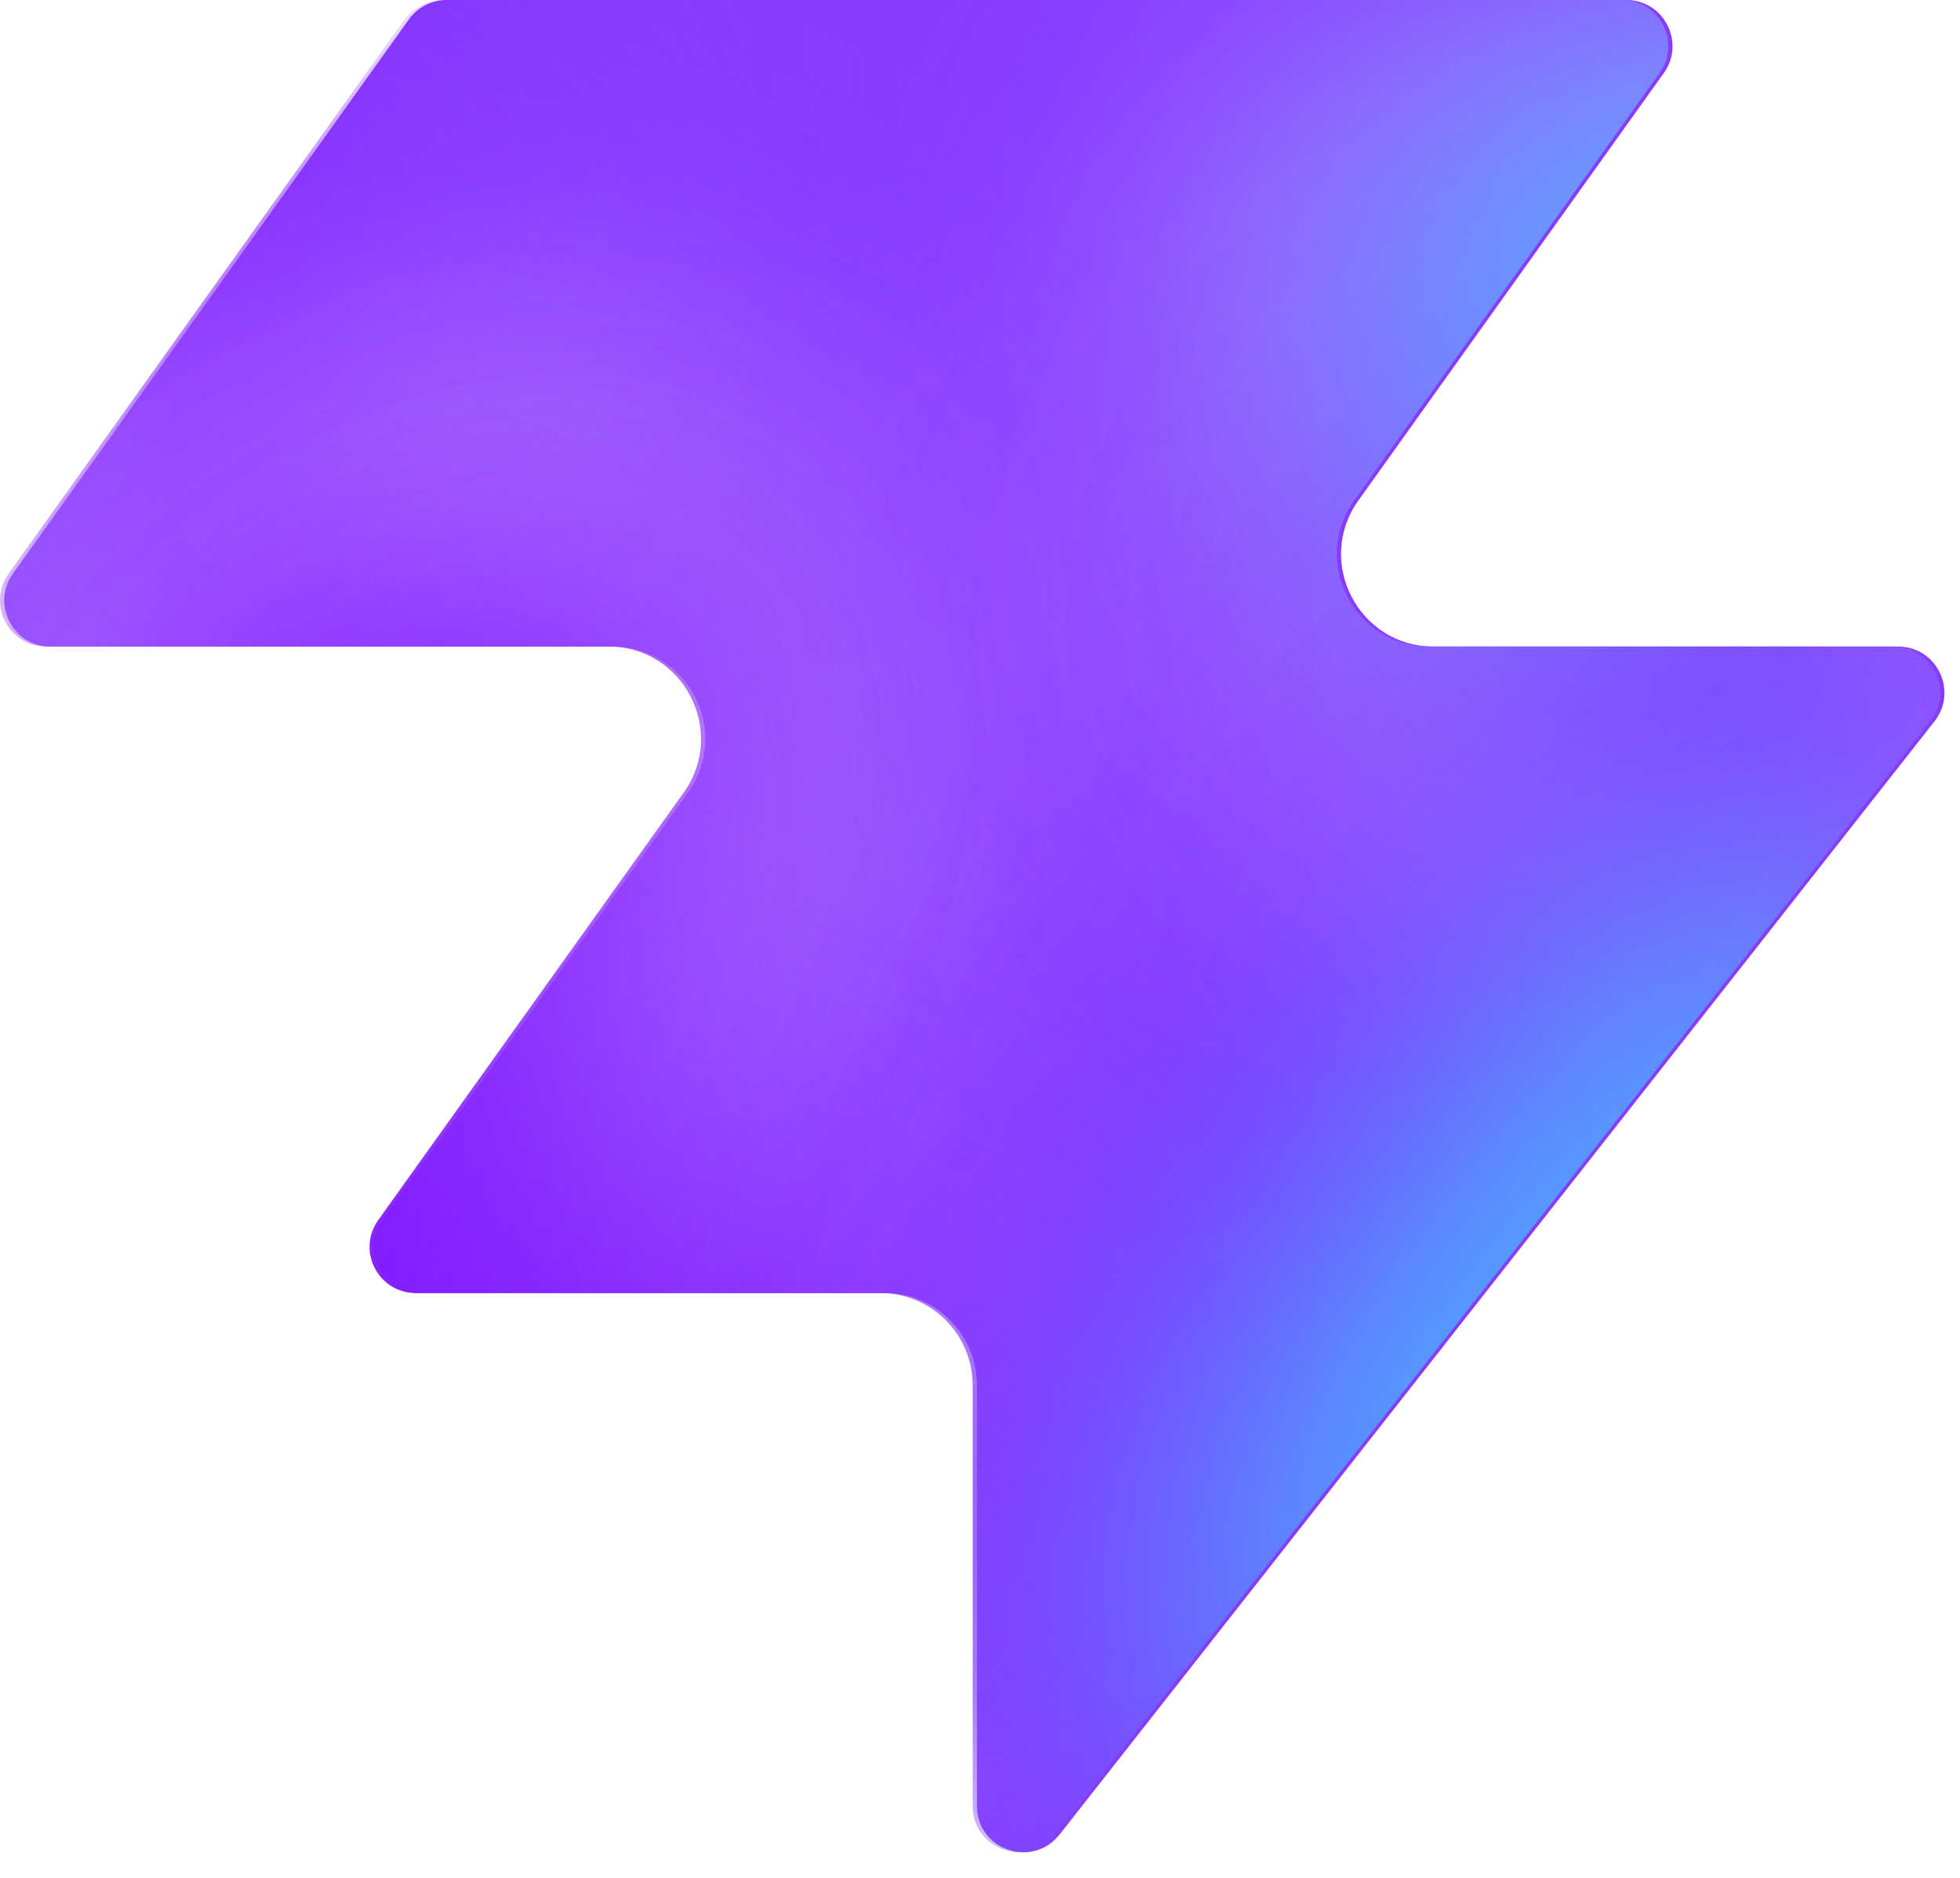
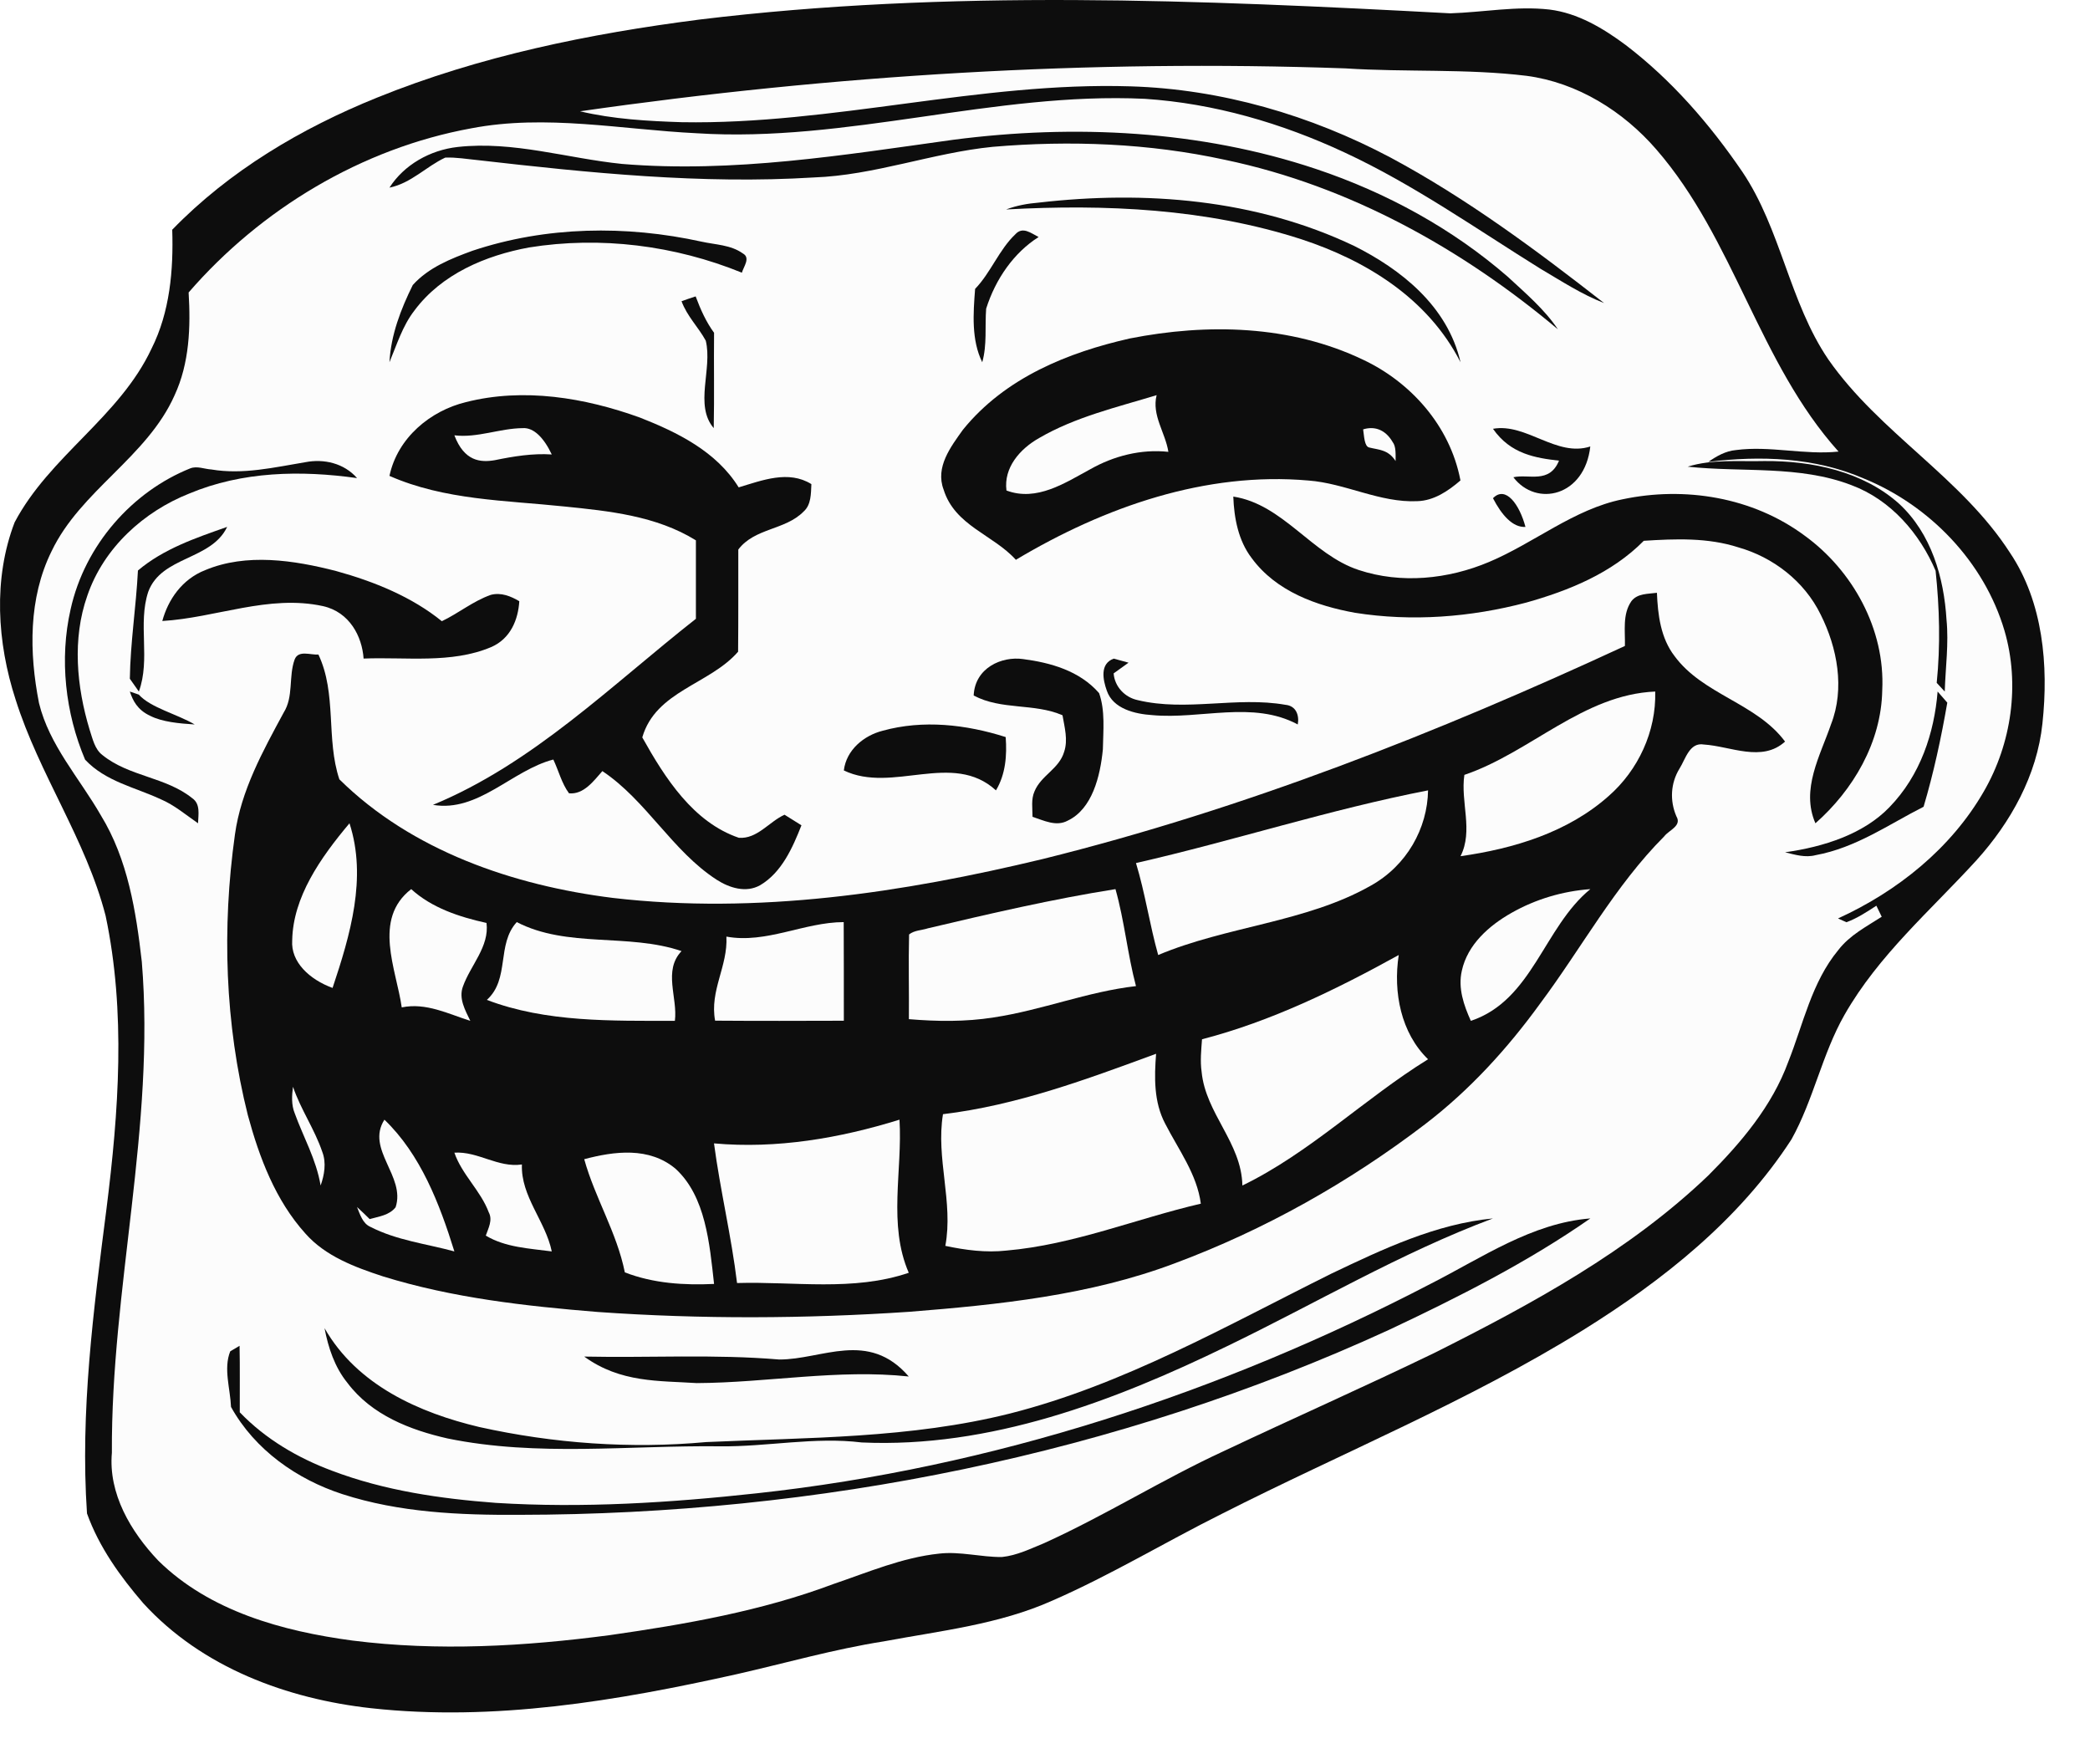
- <svg xmlns="http://www.w3.org/2000/svg" width="48" height="46" fill="none" viewBox="0 0 48 46">
-   <path fill="#863bff" d="M25.946 44.938c-.664.845-2.021.375-2.021-.698V33.937a2.26 2.26 0 0 0-2.262-2.262H10.287c-.92 0-1.456-1.04-.92-1.788l7.48-10.471c1.07-1.497 0-3.578-1.842-3.578H1.237c-.92 0-1.456-1.04-.92-1.788L10.013.474c.214-.297.556-.474.92-.474h28.894c.92 0 1.456 1.04.92 1.788l-7.48 10.471c-1.07 1.498 0 3.579 1.842 3.579h11.377c.943 0 1.473 1.088.89 1.83L25.947 44.94z" style="fill:#863bff;fill:color(display-p3 .525 .23 1);fill-opacity:1" />
-   <mask id="a" width="48" height="46" x="0" y="0" maskUnits="userSpaceOnUse" style="mask-type:alpha">
-     <path fill="#000" d="M25.842 44.938c-.664.844-2.021.375-2.021-.698V33.937a2.26 2.26 0 0 0-2.262-2.262H10.183c-.92 0-1.456-1.04-.92-1.788l7.48-10.471c1.07-1.498 0-3.579-1.842-3.579H1.133c-.92 0-1.456-1.04-.92-1.787L9.91.473c.214-.297.556-.474.92-.474h28.894c.92 0 1.456 1.04.92 1.788l-7.48 10.471c-1.07 1.498 0 3.578 1.842 3.578h11.377c.943 0 1.473 1.088.89 1.832L25.843 44.94z" style="fill:#000;fill-opacity:1" />
-   </mask>
-   <g mask="url(#a)">
-     <g filter="url(#b)">
-       <ellipse cx="5.508" cy="14.704" fill="#ede6ff" rx="5.508" ry="14.704" style="fill:#ede6ff;fill:color(display-p3 .927 .903 1);fill-opacity:1" transform="matrix(.00324 1 1 -.00324 -4.47 31.516)" />
-     </g>
-     <g filter="url(#c)">
-       <ellipse cx="10.399" cy="29.851" fill="#ede6ff" rx="10.399" ry="29.851" style="fill:#ede6ff;fill:color(display-p3 .927 .903 1);fill-opacity:1" transform="matrix(.00324 1 1 -.00324 -39.328 7.883)" />
-     </g>
-     <g filter="url(#d)">
-       <ellipse cx="5.508" cy="30.487" fill="#7e14ff" rx="5.508" ry="30.487" style="fill:#7e14ff;fill:color(display-p3 .492 .077 1);fill-opacity:1" transform="rotate(89.814 -25.913 -14.639)scale(1 -1)" />
-     </g>
-     <g filter="url(#e)">
-       <ellipse cx="5.508" cy="30.599" fill="#7e14ff" rx="5.508" ry="30.599" style="fill:#7e14ff;fill:color(display-p3 .492 .077 1);fill-opacity:1" transform="rotate(89.814 -32.644 -3.334)scale(1 -1)" />
-     </g>
-     <g filter="url(#f)">
-       <ellipse cx="5.508" cy="30.599" fill="#7e14ff" rx="5.508" ry="30.599" style="fill:#7e14ff;fill:color(display-p3 .492 .077 1);fill-opacity:1" transform="matrix(.00324 1 1 -.00324 -34.34 30.47)" />
-     </g>
-     <g filter="url(#g)">
-       <ellipse cx="14.072" cy="22.078" fill="#ede6ff" rx="14.072" ry="22.078" style="fill:#ede6ff;fill:color(display-p3 .927 .903 1);fill-opacity:1" transform="rotate(93.35 24.506 48.493)scale(-1 1)" />
-     </g>
-     <g filter="url(#h)">
-       <ellipse cx="3.47" cy="21.501" fill="#7e14ff" rx="3.47" ry="21.501" style="fill:#7e14ff;fill:color(display-p3 .492 .077 1);fill-opacity:1" transform="rotate(89.009 28.708 47.59)scale(-1 1)" />
-     </g>
-     <g filter="url(#i)">
-       <ellipse cx="3.47" cy="21.501" fill="#7e14ff" rx="3.47" ry="21.501" style="fill:#7e14ff;fill:color(display-p3 .492 .077 1);fill-opacity:1" transform="rotate(89.009 28.708 47.59)scale(-1 1)" />
-     </g>
-     <g filter="url(#j)">
-       <ellipse cx=".387" cy="8.972" fill="#7e14ff" rx="4.407" ry="29.108" style="fill:#7e14ff;fill:color(display-p3 .492 .077 1);fill-opacity:1" transform="rotate(39.51 .387 8.972)" />
-     </g>
-     <g filter="url(#k)">
-       <ellipse cx="47.523" cy="-6.092" fill="#7e14ff" rx="4.407" ry="29.108" style="fill:#7e14ff;fill:color(display-p3 .492 .077 1);fill-opacity:1" transform="rotate(37.892 47.523 -6.092)" />
-     </g>
-     <g filter="url(#l)">
-       <ellipse cx="41.412" cy="6.333" fill="#47bfff" rx="5.971" ry="9.665" style="fill:#47bfff;fill:color(display-p3 .28 .748 1);fill-opacity:1" transform="rotate(37.892 41.412 6.333)" />
-     </g>
-     <g filter="url(#m)">
-       <ellipse cx="-1.879" cy="38.332" fill="#7e14ff" rx="4.407" ry="29.108" style="fill:#7e14ff;fill:color(display-p3 .492 .077 1);fill-opacity:1" transform="rotate(37.892 -1.88 38.332)" />
-     </g>
-     <g filter="url(#n)">
-       <ellipse cx="-1.879" cy="38.332" fill="#7e14ff" rx="4.407" ry="29.108" style="fill:#7e14ff;fill:color(display-p3 .492 .077 1);fill-opacity:1" transform="rotate(37.892 -1.88 38.332)" />
-     </g>
-     <g filter="url(#o)">
-       <ellipse cx="35.651" cy="29.907" fill="#7e14ff" rx="4.407" ry="29.108" style="fill:#7e14ff;fill:color(display-p3 .492 .077 1);fill-opacity:1" transform="rotate(37.892 35.651 29.907)" />
-     </g>
-     <g filter="url(#p)">
-       <ellipse cx="38.418" cy="32.4" fill="#47bfff" rx="5.971" ry="15.297" style="fill:#47bfff;fill:color(display-p3 .28 .748 1);fill-opacity:1" transform="rotate(37.892 38.418 32.4)" />
-     </g>
-   </g>
-   <defs>
-     <filter id="b" width="60.045" height="41.654" x="-19.77" y="16.149" color-interpolation-filters="sRGB" filterUnits="userSpaceOnUse">
-       <feFlood flood-opacity="0" result="BackgroundImageFix" />
-       <feBlend in="SourceGraphic" in2="BackgroundImageFix" result="shape" />
-       <feGaussianBlur result="effect1_foregroundBlur_2002_17158" stdDeviation="7.659" />
-     </filter>
-     <filter id="c" width="90.34" height="51.437" x="-54.613" y="-7.533" color-interpolation-filters="sRGB" filterUnits="userSpaceOnUse">
-       <feFlood flood-opacity="0" result="BackgroundImageFix" />
-       <feBlend in="SourceGraphic" in2="BackgroundImageFix" result="shape" />
-       <feGaussianBlur result="effect1_foregroundBlur_2002_17158" stdDeviation="7.659" />
-     </filter>
-     <filter id="d" width="79.355" height="29.4" x="-49.64" y="2.03" color-interpolation-filters="sRGB" filterUnits="userSpaceOnUse">
-       <feFlood flood-opacity="0" result="BackgroundImageFix" />
-       <feBlend in="SourceGraphic" in2="BackgroundImageFix" result="shape" />
-       <feGaussianBlur result="effect1_foregroundBlur_2002_17158" stdDeviation="4.596" />
-     </filter>
-     <filter id="e" width="79.579" height="29.4" x="-45.045" y="20.029" color-interpolation-filters="sRGB" filterUnits="userSpaceOnUse">
-       <feFlood flood-opacity="0" result="BackgroundImageFix" />
-       <feBlend in="SourceGraphic" in2="BackgroundImageFix" result="shape" />
-       <feGaussianBlur result="effect1_foregroundBlur_2002_17158" stdDeviation="4.596" />
-     </filter>
-     <filter id="f" width="79.579" height="29.4" x="-43.513" y="21.178" color-interpolation-filters="sRGB" filterUnits="userSpaceOnUse">
-       <feFlood flood-opacity="0" result="BackgroundImageFix" />
-       <feBlend in="SourceGraphic" in2="BackgroundImageFix" result="shape" />
-       <feGaussianBlur result="effect1_foregroundBlur_2002_17158" stdDeviation="4.596" />
-     </filter>
-     <filter id="g" width="74.749" height="58.852" x="15.756" y="-17.901" color-interpolation-filters="sRGB" filterUnits="userSpaceOnUse">
-       <feFlood flood-opacity="0" result="BackgroundImageFix" />
-       <feBlend in="SourceGraphic" in2="BackgroundImageFix" result="shape" />
-       <feGaussianBlur result="effect1_foregroundBlur_2002_17158" stdDeviation="7.659" />
-     </filter>
-     <filter id="h" width="61.377" height="25.362" x="23.548" y="2.284" color-interpolation-filters="sRGB" filterUnits="userSpaceOnUse">
-       <feFlood flood-opacity="0" result="BackgroundImageFix" />
-       <feBlend in="SourceGraphic" in2="BackgroundImageFix" result="shape" />
-       <feGaussianBlur result="effect1_foregroundBlur_2002_17158" stdDeviation="4.596" />
-     </filter>
-     <filter id="i" width="61.377" height="25.362" x="23.548" y="2.284" color-interpolation-filters="sRGB" filterUnits="userSpaceOnUse">
-       <feFlood flood-opacity="0" result="BackgroundImageFix" />
-       <feBlend in="SourceGraphic" in2="BackgroundImageFix" result="shape" />
-       <feGaussianBlur result="effect1_foregroundBlur_2002_17158" stdDeviation="4.596" />
-     </filter>
-     <filter id="j" width="56.045" height="63.649" x="-27.636" y="-22.853" color-interpolation-filters="sRGB" filterUnits="userSpaceOnUse">
-       <feFlood flood-opacity="0" result="BackgroundImageFix" />
-       <feBlend in="SourceGraphic" in2="BackgroundImageFix" result="shape" />
-       <feGaussianBlur result="effect1_foregroundBlur_2002_17158" stdDeviation="4.596" />
-     </filter>
-     <filter id="k" width="54.814" height="64.646" x="20.116" y="-38.415" color-interpolation-filters="sRGB" filterUnits="userSpaceOnUse">
-       <feFlood flood-opacity="0" result="BackgroundImageFix" />
-       <feBlend in="SourceGraphic" in2="BackgroundImageFix" result="shape" />
-       <feGaussianBlur result="effect1_foregroundBlur_2002_17158" stdDeviation="4.596" />
-     </filter>
-     <filter id="l" width="33.541" height="35.313" x="24.641" y="-11.323" color-interpolation-filters="sRGB" filterUnits="userSpaceOnUse">
-       <feFlood flood-opacity="0" result="BackgroundImageFix" />
-       <feBlend in="SourceGraphic" in2="BackgroundImageFix" result="shape" />
-       <feGaussianBlur result="effect1_foregroundBlur_2002_17158" stdDeviation="4.596" />
-     </filter>
-     <filter id="m" width="54.814" height="64.646" x="-29.286" y="6.009" color-interpolation-filters="sRGB" filterUnits="userSpaceOnUse">
-       <feFlood flood-opacity="0" result="BackgroundImageFix" />
-       <feBlend in="SourceGraphic" in2="BackgroundImageFix" result="shape" />
-       <feGaussianBlur result="effect1_foregroundBlur_2002_17158" stdDeviation="4.596" />
-     </filter>
-     <filter id="n" width="54.814" height="64.646" x="-29.286" y="6.009" color-interpolation-filters="sRGB" filterUnits="userSpaceOnUse">
-       <feFlood flood-opacity="0" result="BackgroundImageFix" />
-       <feBlend in="SourceGraphic" in2="BackgroundImageFix" result="shape" />
-       <feGaussianBlur result="effect1_foregroundBlur_2002_17158" stdDeviation="4.596" />
-     </filter>
-     <filter id="o" width="54.814" height="64.646" x="8.244" y="-2.416" color-interpolation-filters="sRGB" filterUnits="userSpaceOnUse">
-       <feFlood flood-opacity="0" result="BackgroundImageFix" />
-       <feBlend in="SourceGraphic" in2="BackgroundImageFix" result="shape" />
-       <feGaussianBlur result="effect1_foregroundBlur_2002_17158" stdDeviation="4.596" />
-     </filter>
-     <filter id="p" width="39.409" height="43.623" x="18.713" y="10.588" color-interpolation-filters="sRGB" filterUnits="userSpaceOnUse">
-       <feFlood flood-opacity="0" result="BackgroundImageFix" />
-       <feBlend in="SourceGraphic" in2="BackgroundImageFix" result="shape" />
-       <feGaussianBlur result="effect1_foregroundBlur_2002_17158" stdDeviation="4.596" />
-     </filter>
-   </defs>
+ <svg xmlns="http://www.w3.org/2000/svg" width="32" height="27" viewBox="0 0 32 27" fill="none">
+   <path d="M10.705 0.3C14.523 -0.165 18.376 -0.001 22.205 0.204C22.711 0.188 23.216 0.089 23.722 0.146C24.156 0.199 24.544 0.431 24.892 0.69C25.592 1.224 26.179 1.9 26.678 2.632C27.269 3.51 27.397 4.624 27.992 5.501C28.778 6.629 30.031 7.306 30.778 8.468C31.282 9.221 31.367 10.188 31.272 11.075C31.189 11.872 30.784 12.593 30.262 13.171C29.564 13.936 28.762 14.623 28.241 15.538C27.898 16.14 27.766 16.841 27.429 17.445C26.628 18.681 25.458 19.605 24.236 20.366C22.47 21.461 20.547 22.244 18.703 23.18C17.836 23.613 17.004 24.117 16.116 24.505C15.297 24.872 14.4 24.968 13.529 25.131C12.771 25.25 12.032 25.462 11.284 25.632C9.451 26.041 7.563 26.36 5.684 26.154C4.4 26.012 3.094 25.534 2.193 24.546C1.842 24.139 1.516 23.686 1.332 23.172C1.226 21.612 1.432 20.054 1.63 18.51C1.817 17.024 1.929 15.498 1.617 14.021C1.315 12.851 0.599 11.855 0.238 10.708C-0.044 9.839 -0.107 8.86 0.224 7.997C0.762 6.979 1.829 6.387 2.321 5.336C2.601 4.777 2.657 4.136 2.637 3.517C3.516 2.611 4.616 1.963 5.767 1.497C7.347 0.856 9.025 0.516 10.705 0.3Z" fill="#0D0D0D" />
+   <path d="M8.881 1.704C12.758 1.147 16.686 0.908 20.601 1.047C21.524 1.107 22.453 1.049 23.374 1.161C24.152 1.264 24.855 1.704 25.36 2.288C26.557 3.666 26.927 5.554 28.15 6.914C27.625 6.969 27.1 6.821 26.577 6.891C26.421 6.905 26.282 6.984 26.156 7.072C26.951 6.973 27.784 7.002 28.529 7.323C29.547 7.736 30.381 8.605 30.691 9.657C30.93 10.476 30.8 11.383 30.373 12.12C29.872 12.989 29.052 13.647 28.142 14.062C28.184 14.082 28.227 14.1 28.271 14.12C28.436 14.059 28.583 13.962 28.729 13.867C28.75 13.909 28.791 13.994 28.811 14.036C28.577 14.187 28.32 14.319 28.147 14.545C27.738 15.038 27.61 15.68 27.379 16.26C27.132 16.934 26.659 17.494 26.156 17.997C24.945 19.156 23.453 19.966 21.962 20.714C20.895 21.23 19.811 21.71 18.74 22.216C17.801 22.649 16.926 23.201 15.984 23.628C15.775 23.713 15.568 23.816 15.34 23.839C15.019 23.842 14.701 23.75 14.379 23.787C13.815 23.846 13.29 24.073 12.759 24.253C11.659 24.666 10.496 24.869 9.337 25.035C8.032 25.207 6.706 25.284 5.396 25.118C4.327 24.975 3.209 24.669 2.423 23.894C2.004 23.453 1.657 22.87 1.713 22.243C1.699 19.726 2.38 17.244 2.171 14.723C2.083 13.953 1.957 13.156 1.544 12.483C1.219 11.916 0.754 11.411 0.597 10.764C0.446 9.995 0.434 9.16 0.789 8.441C1.234 7.509 2.252 7 2.673 6.052C2.901 5.56 2.92 5.008 2.888 4.478C3.993 3.202 5.537 2.271 7.214 1.965C8.358 1.745 9.517 1.984 10.665 2.04C12.973 2.188 15.222 1.404 17.529 1.513C18.59 1.583 19.626 1.886 20.586 2.334C21.645 2.826 22.601 3.502 23.588 4.116C23.905 4.302 24.215 4.506 24.56 4.64C23.523 3.83 22.457 3.038 21.292 2.413C20.068 1.764 18.701 1.364 17.309 1.322C15.003 1.25 12.746 1.911 10.44 1.871C9.918 1.854 9.391 1.825 8.881 1.704Z" fill="#FCFCFC" />
+   <path d="M14.596 2.14C16.448 1.899 18.378 1.994 20.149 2.587C21.231 2.949 22.242 3.504 23.085 4.237C23.358 4.49 23.647 4.735 23.853 5.042C22.402 3.823 20.675 2.848 18.757 2.447C17.594 2.193 16.388 2.147 15.2 2.248C14.274 2.34 13.394 2.684 12.459 2.717C10.741 2.823 9.023 2.647 7.319 2.452C7.152 2.436 6.985 2.406 6.817 2.413C6.522 2.551 6.297 2.804 5.963 2.873C6.185 2.525 6.583 2.297 7.01 2.25C7.861 2.156 8.687 2.425 9.525 2.51C11.226 2.651 12.919 2.373 14.596 2.14Z" fill="#0D0D0D" />
+   <path d="M15.905 3.102C17.529 2.915 19.225 3.046 20.737 3.767C21.438 4.119 22.162 4.677 22.362 5.546C21.856 4.553 20.892 3.982 19.934 3.666C18.47 3.191 16.919 3.124 15.405 3.207C15.566 3.146 15.735 3.116 15.905 3.102Z" fill="#0D0D0D" />
+   <path d="M7.235 3.839C8.361 3.463 9.587 3.446 10.742 3.7C10.953 3.747 11.189 3.748 11.373 3.88C11.496 3.947 11.384 4.084 11.359 4.175C10.33 3.756 9.193 3.613 8.099 3.789C7.438 3.911 6.761 4.194 6.344 4.756C6.163 4.99 6.076 5.276 5.963 5.546C5.985 5.127 6.137 4.734 6.32 4.364C6.56 4.096 6.906 3.959 7.235 3.839Z" fill="#0D0D0D" />
+   <path d="M15.546 3.587C15.659 3.462 15.787 3.571 15.902 3.629C15.525 3.868 15.244 4.268 15.099 4.726C15.078 4.999 15.115 5.28 15.039 5.546C14.871 5.205 14.901 4.797 14.93 4.423C15.169 4.176 15.297 3.822 15.546 3.587Z" fill="#0D0D0D" />
+   <path d="M10.435 4.612C10.507 4.586 10.578 4.561 10.651 4.538C10.726 4.739 10.813 4.932 10.933 5.095C10.928 5.582 10.938 6.068 10.928 6.555C10.627 6.204 10.912 5.649 10.806 5.216C10.691 5.005 10.523 4.848 10.435 4.612Z" fill="#0D0D0D" />
+   <path d="M17.299 5.182C18.483 4.949 19.756 4.974 20.873 5.509C21.586 5.845 22.2 6.508 22.361 7.356C22.171 7.52 21.952 7.666 21.702 7.673C21.129 7.701 20.599 7.399 20.033 7.357C18.465 7.219 16.916 7.757 15.554 8.571C15.207 8.186 14.62 8.05 14.448 7.497C14.316 7.151 14.56 6.837 14.743 6.58C15.392 5.778 16.361 5.394 17.299 5.182Z" fill="#0D0D0D" />
+   <path d="M15.913 6.705C16.464 6.384 17.099 6.236 17.709 6.05C17.632 6.36 17.843 6.623 17.889 6.918C17.47 6.873 17.052 6.981 16.694 7.184C16.308 7.392 15.875 7.684 15.41 7.51C15.365 7.161 15.615 6.872 15.913 6.705Z" fill="#FCFCFC" />
+   <path d="M7.133 6.157C8.017 5.932 8.953 6.088 9.8 6.394C10.372 6.619 10.969 6.912 11.31 7.462C11.668 7.355 12.072 7.194 12.423 7.412C12.416 7.557 12.421 7.729 12.304 7.832C12.023 8.119 11.555 8.081 11.304 8.414C11.303 8.935 11.306 9.456 11.301 9.978C10.865 10.48 10.04 10.578 9.834 11.29C10.183 11.915 10.615 12.589 11.312 12.827C11.593 12.849 11.774 12.582 12.012 12.474C12.098 12.527 12.185 12.581 12.271 12.636C12.134 12.984 11.967 13.359 11.639 13.553C11.423 13.675 11.169 13.595 10.974 13.47C10.293 13.03 9.897 12.256 9.223 11.806C9.088 11.959 8.936 12.168 8.712 12.146C8.599 11.993 8.554 11.801 8.472 11.629C7.84 11.792 7.324 12.441 6.629 12.323C8.161 11.69 9.361 10.491 10.655 9.474C10.655 9.074 10.655 8.674 10.655 8.273C10.048 7.897 9.326 7.824 8.635 7.754C7.738 7.66 6.806 7.658 5.963 7.286C6.087 6.702 6.589 6.289 7.133 6.157Z" fill="#0D0D0D" />
+   <path d="M20.871 6.574C21.028 6.525 21.203 6.562 21.323 6.768C21.376 6.835 21.368 6.958 21.368 7.059C21.255 6.881 21.107 6.888 20.967 6.852C20.889 6.839 20.887 6.679 20.871 6.574Z" fill="#FCFCFC" />
+   <path d="M6.957 6.665C7.307 6.708 7.653 6.558 8.003 6.555C8.172 6.543 8.328 6.704 8.448 6.958C8.155 6.939 7.865 6.986 7.574 7.046C7.357 7.083 7.108 7.064 6.957 6.665Z" fill="#FCFCFC" />
+   <path d="M22.859 6.565C23.372 6.474 23.831 7.004 24.349 6.836C24.264 7.6 23.524 7.77 23.171 7.307C23.406 7.253 23.722 7.413 23.87 7.053C23.515 7.012 23.129 6.954 22.859 6.565Z" fill="#0D0D0D" />
+   <path d="M3.237 7.188C3.72 7.27 4.202 7.155 4.678 7.076C4.959 7.022 5.267 7.091 5.467 7.32C4.607 7.199 3.711 7.215 2.894 7.558C2.212 7.829 1.59 8.377 1.336 9.123C1.104 9.781 1.173 10.515 1.372 11.172C1.418 11.31 1.45 11.472 1.569 11.561C1.978 11.892 2.539 11.894 2.946 12.223C3.07 12.31 3.037 12.47 3.032 12.605C2.845 12.476 2.669 12.325 2.461 12.237C2.069 12.054 1.616 11.966 1.303 11.631C1.001 10.919 0.907 10.092 1.081 9.329C1.3 8.339 2.031 7.524 2.913 7.171C3.018 7.13 3.13 7.182 3.237 7.188Z" fill="#0D0D0D" />
+   <path d="M25.84 7.145C26.218 7.027 26.621 7.069 27.012 7.059C27.743 7.053 28.522 7.217 29.074 7.71C29.571 8.167 29.764 8.844 29.803 9.488C29.839 9.855 29.787 10.222 29.776 10.588C29.735 10.543 29.694 10.499 29.653 10.455C29.711 9.884 29.696 9.308 29.636 8.739C29.395 8.172 28.953 7.654 28.35 7.429C27.552 7.12 26.676 7.235 25.84 7.145Z" fill="#0D0D0D" />
+   <path d="M22.859 7.628C23.053 7.428 23.266 7.726 23.356 8.067C23.163 8.08 22.992 7.886 22.859 7.628Z" fill="#0D0D0D" />
+   <path d="M24.841 7.645C25.792 7.443 26.836 7.609 27.635 8.204C28.361 8.732 28.866 9.629 28.819 10.568C28.805 11.37 28.37 12.099 27.796 12.605C27.569 12.085 27.87 11.57 28.035 11.089C28.249 10.541 28.131 9.917 27.876 9.409C27.625 8.895 27.145 8.531 26.618 8.381C26.149 8.229 25.652 8.249 25.168 8.28C24.676 8.778 24.019 9.043 23.368 9.226C22.515 9.451 21.618 9.52 20.746 9.382C20.16 9.276 19.539 9.056 19.164 8.544C18.961 8.279 18.895 7.935 18.883 7.603C19.645 7.72 20.088 8.492 20.803 8.727C21.452 8.942 22.172 8.869 22.799 8.604C23.492 8.312 24.096 7.797 24.841 7.645Z" fill="#0D0D0D" />
+   <path d="M2.112 8.735C2.503 8.403 3 8.235 3.478 8.067C3.232 8.581 2.474 8.512 2.27 9.06C2.107 9.553 2.307 10.093 2.126 10.588C2.08 10.522 2.035 10.457 1.988 10.392C1.996 9.837 2.084 9.288 2.112 8.735Z" fill="#0D0D0D" />
+   <path d="M3.142 8.729C3.772 8.465 4.502 8.577 5.147 8.743C5.735 8.905 6.309 9.141 6.765 9.511C7.022 9.389 7.24 9.205 7.514 9.108C7.673 9.066 7.822 9.129 7.951 9.205C7.934 9.482 7.82 9.78 7.516 9.909C6.91 10.164 6.216 10.057 5.567 10.083C5.544 9.745 5.353 9.371 4.945 9.28C4.114 9.099 3.307 9.459 2.485 9.508C2.573 9.185 2.783 8.87 3.142 8.729Z" fill="#0D0D0D" />
+   <path d="M24.978 9.205C25.07 9.083 25.233 9.095 25.369 9.076C25.383 9.412 25.426 9.769 25.639 10.045C26.073 10.636 26.894 10.765 27.331 11.354C26.977 11.676 26.498 11.425 26.088 11.399C25.868 11.361 25.807 11.622 25.716 11.766C25.578 11.99 25.564 12.258 25.667 12.498C25.755 12.646 25.552 12.71 25.481 12.805C24.725 13.563 24.216 14.515 23.581 15.365C23.081 16.055 22.5 16.692 21.82 17.212C20.655 18.102 19.36 18.831 17.982 19.344C16.683 19.833 15.289 19.976 13.914 20.085C12.329 20.191 10.736 20.199 9.15 20.087C8.043 19.997 6.929 19.872 5.866 19.543C5.433 19.401 4.982 19.234 4.675 18.885C4.217 18.377 3.971 17.724 3.795 17.075C3.443 15.675 3.397 14.204 3.597 12.778C3.69 12.104 4.024 11.501 4.343 10.911C4.498 10.665 4.416 10.36 4.511 10.098C4.568 9.947 4.756 10.032 4.875 10.021C5.16 10.622 4.989 11.314 5.196 11.932C6.305 13.026 7.859 13.558 9.386 13.748C11.594 14.005 13.822 13.668 15.966 13.152C19.046 12.388 22.008 11.22 24.879 9.89C24.885 9.662 24.839 9.405 24.978 9.205Z" fill="#0D0D0D" />
+   <path d="M14.908 10.649C14.927 10.225 15.337 10.044 15.665 10.091C16.078 10.145 16.528 10.267 16.828 10.612C16.924 10.881 16.891 11.188 16.886 11.473C16.846 11.887 16.722 12.386 16.349 12.564C16.172 12.661 15.982 12.562 15.809 12.506C15.809 12.377 15.785 12.238 15.839 12.117C15.94 11.87 16.215 11.775 16.293 11.511C16.355 11.328 16.299 11.135 16.268 10.951C15.83 10.762 15.336 10.876 14.908 10.649Z" fill="#0D0D0D" />
+   <path d="M16.947 10.576C16.887 10.409 16.836 10.161 17.053 10.084C17.11 10.1 17.223 10.13 17.279 10.146C17.203 10.201 17.127 10.255 17.051 10.31C17.066 10.511 17.22 10.678 17.422 10.72C18.164 10.898 18.936 10.66 19.681 10.791C19.844 10.806 19.896 10.951 19.87 11.092C19.183 10.722 18.381 11.017 17.644 10.949C17.378 10.932 17.042 10.853 16.947 10.576Z" fill="#0D0D0D" />
+   <path d="M1.988 10.588C2.022 10.6 2.091 10.623 2.125 10.635C2.308 10.837 2.709 10.932 2.981 11.092C2.741 11.077 2.483 11.053 2.3 10.96C2.1 10.867 2.033 10.722 1.988 10.588Z" fill="#0D0D0D" />
+   <path d="M22.421 11.864C23.43 11.522 24.238 10.635 25.343 10.588C25.36 11.198 25.082 11.792 24.631 12.187C24.003 12.746 23.174 12.994 22.362 13.109C22.561 12.716 22.359 12.279 22.421 11.864Z" fill="#FCFCFC" />
+   <path d="M29.667 10.588C29.717 10.645 29.766 10.702 29.815 10.758C29.722 11.294 29.608 11.827 29.452 12.352C28.918 12.622 28.42 12.979 27.799 13.093C27.64 13.135 27.483 13.086 27.331 13.049C27.927 12.966 28.533 12.769 28.927 12.361C29.407 11.867 29.615 11.219 29.667 10.588Z" fill="#0D0D0D" />
+   <path d="M13.515 11.188C14.133 11.017 14.793 11.092 15.398 11.285C15.419 11.566 15.397 11.855 15.249 12.101C14.584 11.492 13.665 12.155 12.92 11.796C12.958 11.481 13.227 11.261 13.515 11.188Z" fill="#0D0D0D" />
+   <path d="M17.393 13.214C18.892 12.872 20.351 12.395 21.865 12.101C21.856 12.68 21.541 13.256 20.979 13.565C19.992 14.122 18.779 14.181 17.733 14.622C17.602 14.156 17.534 13.678 17.393 13.214Z" fill="#FCFCFC" />
+   <path d="M4.474 14.397C4.486 13.737 4.904 13.136 5.351 12.605C5.622 13.44 5.363 14.314 5.092 15.126C4.739 14.997 4.45 14.729 4.474 14.397Z" fill="#FCFCFC" />
+   <path d="M23.142 13.977C23.511 13.767 23.927 13.644 24.35 13.613C23.636 14.195 23.465 15.315 22.52 15.63C22.412 15.391 22.321 15.128 22.382 14.863C22.469 14.462 22.799 14.171 23.142 13.977Z" fill="#FCFCFC" />
+   <path d="M6.151 15.424C6.068 14.839 5.702 14.074 6.296 13.613C6.608 13.898 7.027 14.038 7.449 14.131C7.495 14.493 7.204 14.778 7.088 15.104C7.02 15.287 7.122 15.466 7.201 15.63C6.862 15.523 6.523 15.347 6.151 15.424Z" fill="#FCFCFC" />
+   <path d="M14.208 14.213C15.159 13.988 16.113 13.766 17.079 13.613C17.217 14.101 17.263 14.609 17.393 15.098C16.651 15.182 15.948 15.468 15.211 15.578C14.782 15.646 14.347 15.64 13.916 15.604C13.92 15.171 13.908 14.739 13.919 14.307C14 14.242 14.113 14.244 14.208 14.213Z" fill="#FCFCFC" />
+   <path d="M7.454 15.309C7.81 14.989 7.599 14.46 7.912 14.118C8.688 14.519 9.62 14.284 10.435 14.562C10.149 14.863 10.379 15.275 10.333 15.63C9.368 15.628 8.364 15.656 7.454 15.309Z" fill="#FCFCFC" />
+   <path d="M11.122 14.34C11.731 14.452 12.313 14.119 12.918 14.118C12.921 14.621 12.919 15.125 12.92 15.628C12.263 15.63 11.606 15.632 10.949 15.627C10.863 15.166 11.146 14.794 11.122 14.34Z" fill="#FCFCFC" />
+   <path d="M18.404 15.912C19.46 15.638 20.454 15.153 21.416 14.622C21.328 15.195 21.451 15.817 21.865 16.218C20.892 16.82 20.052 17.652 19.022 18.151C19.01 17.496 18.459 17.049 18.398 16.41C18.374 16.244 18.392 16.078 18.404 15.912Z" fill="#FCFCFC" />
+   <path d="M14.438 17.059C15.572 16.923 16.642 16.523 17.701 16.134C17.673 16.494 17.665 16.873 17.84 17.204C18.044 17.603 18.327 17.977 18.386 18.429C17.392 18.66 16.437 19.058 15.409 19.147C15.096 19.182 14.78 19.14 14.474 19.075C14.599 18.405 14.327 17.733 14.438 17.059Z" fill="#FCFCFC" />
+   <path d="M4.512 17.044C4.46 16.917 4.468 16.774 4.486 16.639C4.606 16.991 4.815 17.284 4.935 17.637C4.999 17.804 4.966 17.991 4.909 18.151C4.841 17.748 4.645 17.412 4.512 17.044Z" fill="#FCFCFC" />
+   <path d="M5.886 17.143C6.439 17.675 6.729 18.426 6.957 19.16C6.527 19.043 6.074 18.991 5.671 18.784C5.551 18.731 5.513 18.593 5.466 18.48C5.532 18.54 5.596 18.602 5.66 18.665C5.798 18.625 5.959 18.609 6.057 18.484C6.215 18.01 5.596 17.596 5.886 17.143Z" fill="#FCFCFC" />
+   <path d="M10.932 17.506C11.892 17.592 12.855 17.428 13.772 17.143C13.82 17.921 13.593 18.748 13.914 19.487C13.066 19.776 12.16 19.618 11.285 19.644C11.198 18.926 11.027 18.222 10.932 17.506Z" fill="#FCFCFC" />
+   <path d="M6.957 17.648C7.32 17.625 7.622 17.882 7.991 17.829C7.972 18.316 8.353 18.697 8.448 19.16C8.103 19.114 7.738 19.099 7.438 18.918C7.477 18.804 7.547 18.68 7.483 18.561C7.361 18.232 7.071 17.982 6.957 17.648Z" fill="#FCFCFC" />
+   <path d="M8.945 17.748C9.406 17.626 9.941 17.555 10.345 17.896C10.804 18.318 10.864 19.038 10.933 19.658C10.473 19.679 10.007 19.651 9.567 19.481C9.443 18.867 9.111 18.345 8.945 17.748Z" fill="#FCFCFC" />
+   <path d="M20.387 19.499C21.175 19.123 21.986 18.739 22.858 18.655C21.45 19.181 20.146 19.955 18.792 20.609C17.042 21.46 15.152 22.173 13.194 22.085C12.471 21.996 11.752 22.152 11.028 22.144C9.638 22.127 8.231 22.306 6.854 22.024C6.284 21.895 5.69 21.667 5.319 21.172C5.126 20.935 5.026 20.636 4.969 20.335C5.47 21.212 6.425 21.632 7.34 21.849C8.478 22.101 9.653 22.185 10.813 22.079C12.368 22.009 13.944 22.024 15.467 21.641C17.205 21.2 18.783 20.296 20.387 19.499Z" fill="#0D0D0D" />
+   <path d="M21.914 19.651C22.695 19.253 23.458 18.725 24.35 18.655C23.381 19.33 22.326 19.862 21.265 20.362C17.089 22.279 12.509 23.188 7.948 23.193C7.04 23.198 6.115 23.159 5.242 22.876C4.55 22.651 3.903 22.201 3.537 21.541C3.526 21.262 3.419 20.953 3.525 20.69C3.561 20.668 3.632 20.626 3.668 20.605C3.675 20.944 3.67 21.284 3.671 21.623C4.064 22.033 4.561 22.323 5.084 22.518C5.887 22.823 6.742 22.946 7.591 23.01C8.925 23.093 10.263 23.008 11.591 22.863C15.186 22.472 18.69 21.33 21.914 19.651Z" fill="#0D0D0D" />
+   <path d="M8.945 20.77C9.94 20.791 10.936 20.731 11.93 20.815C12.586 20.818 13.294 20.357 13.914 21.075C12.831 20.959 11.749 21.171 10.666 21.176C10.092 21.138 9.501 21.174 8.945 20.77Z" fill="#0D0D0D" />
</svg>
